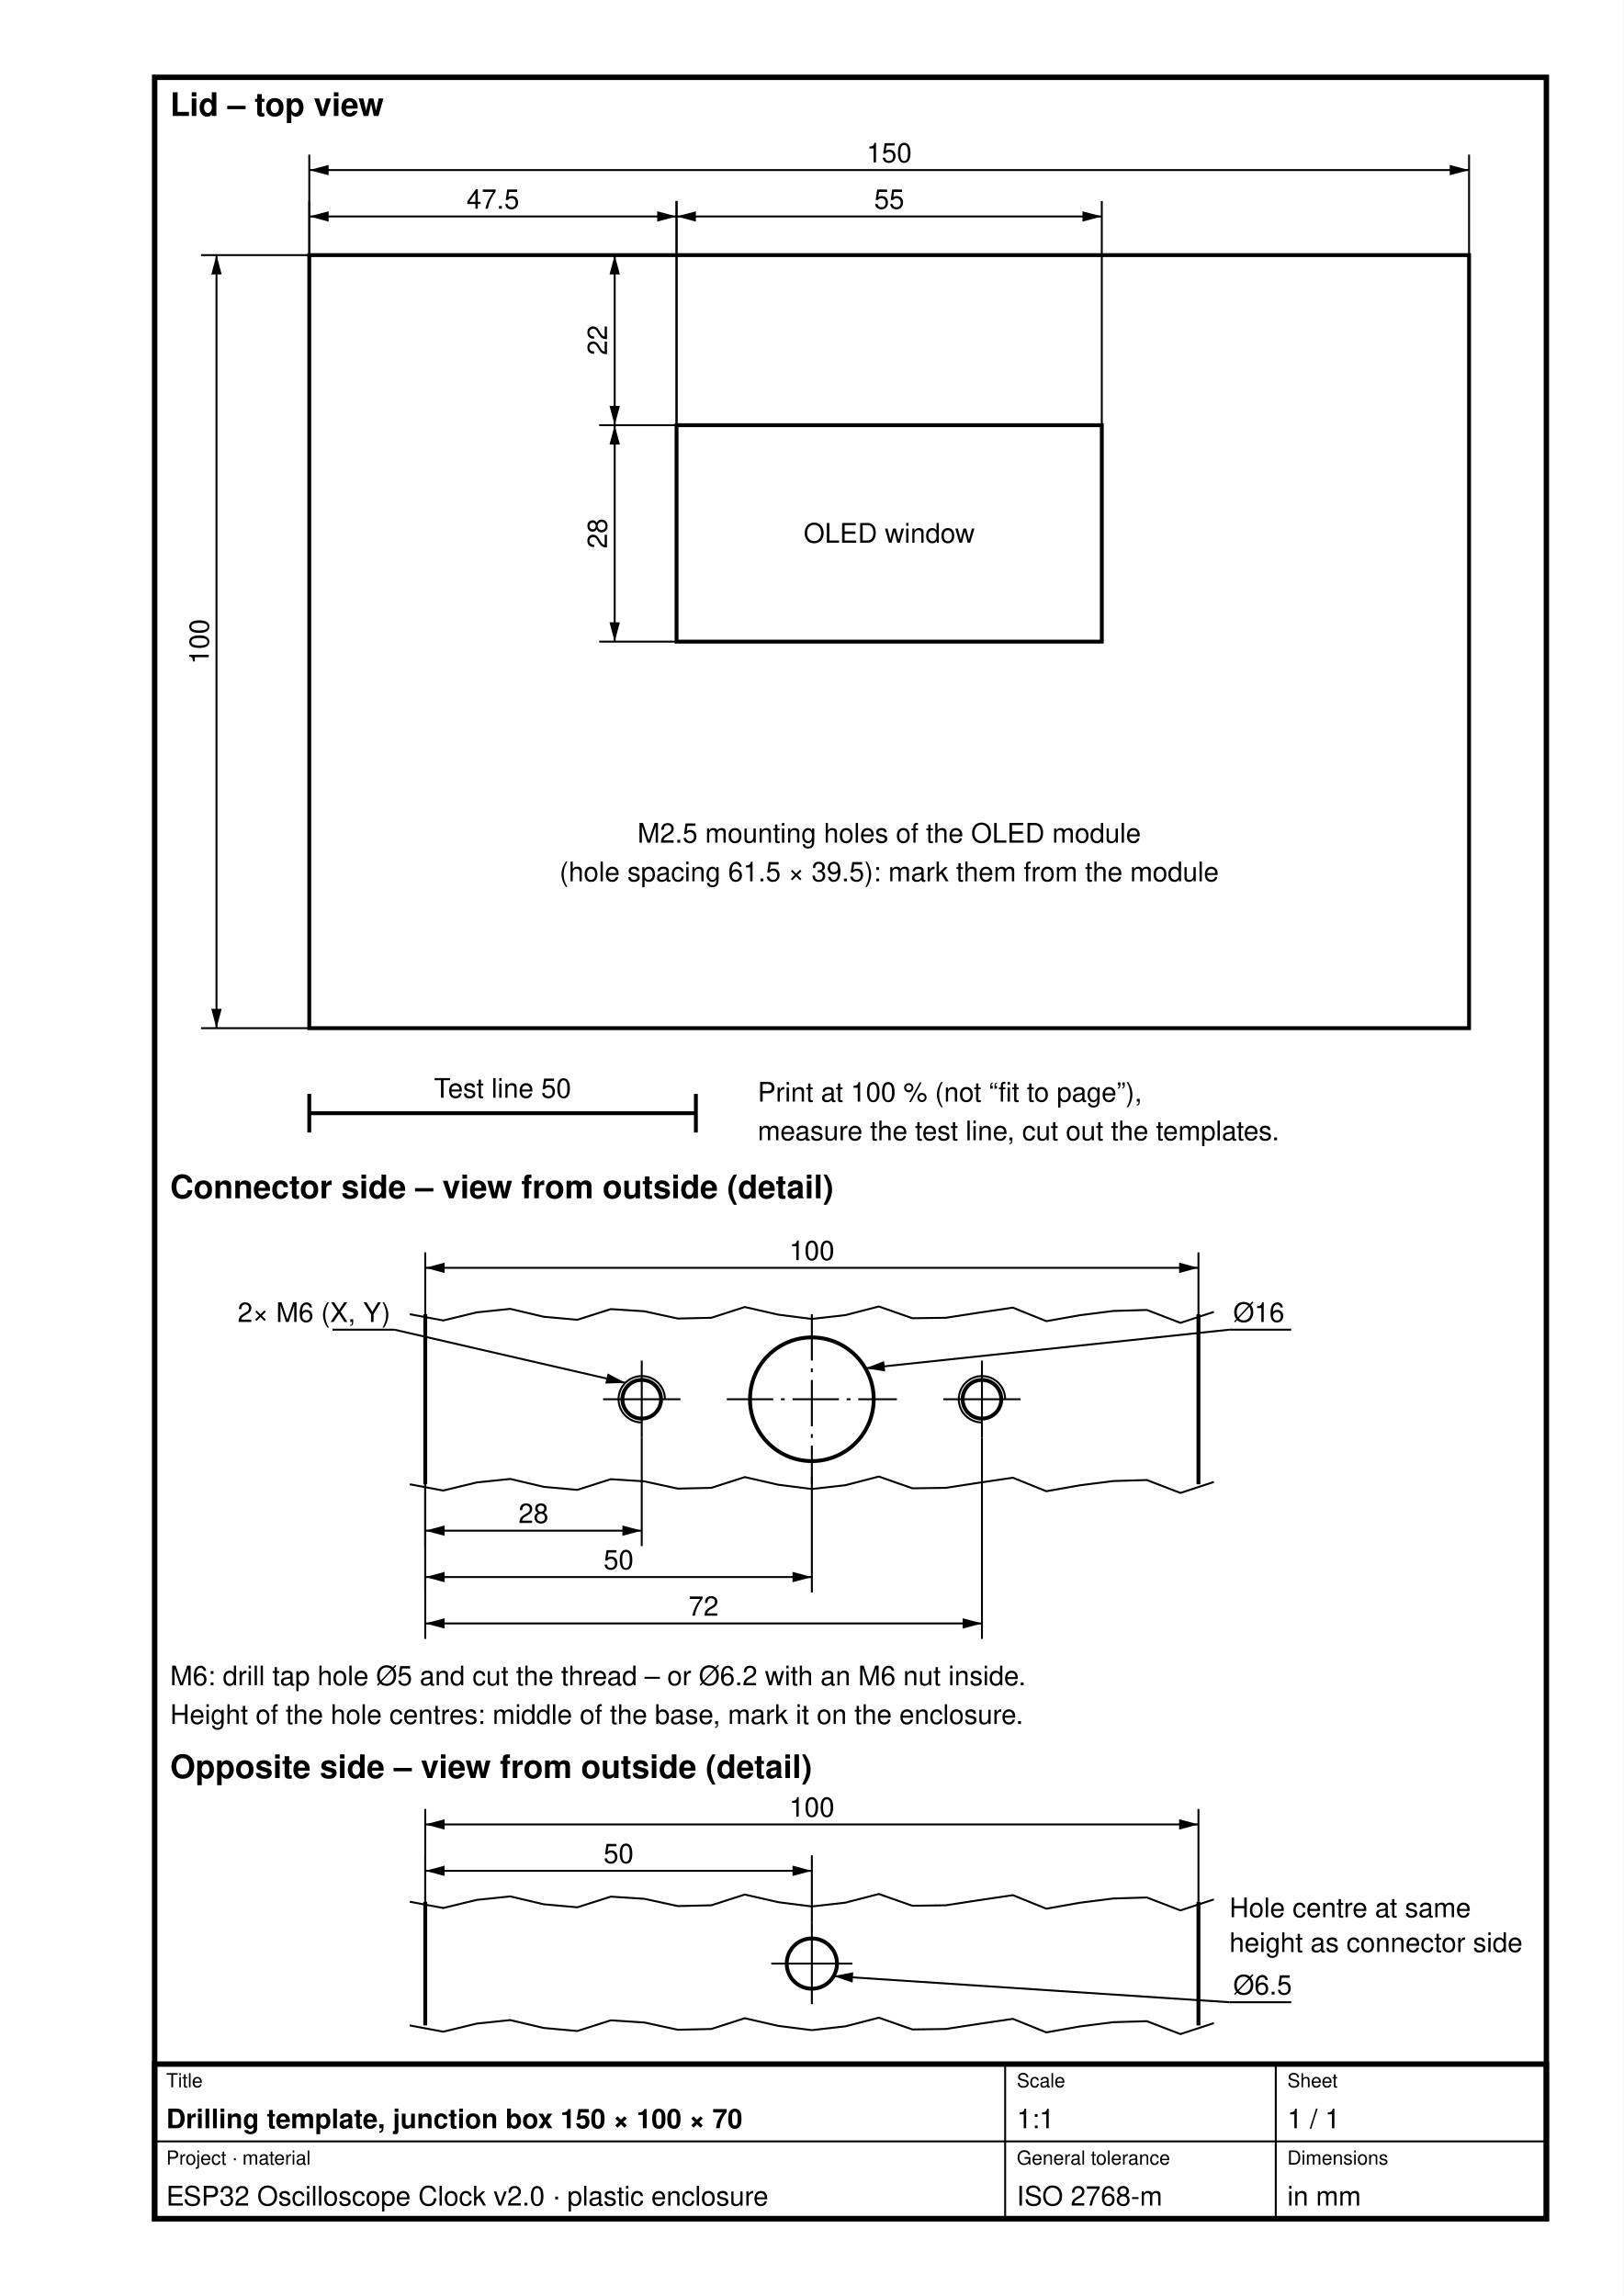
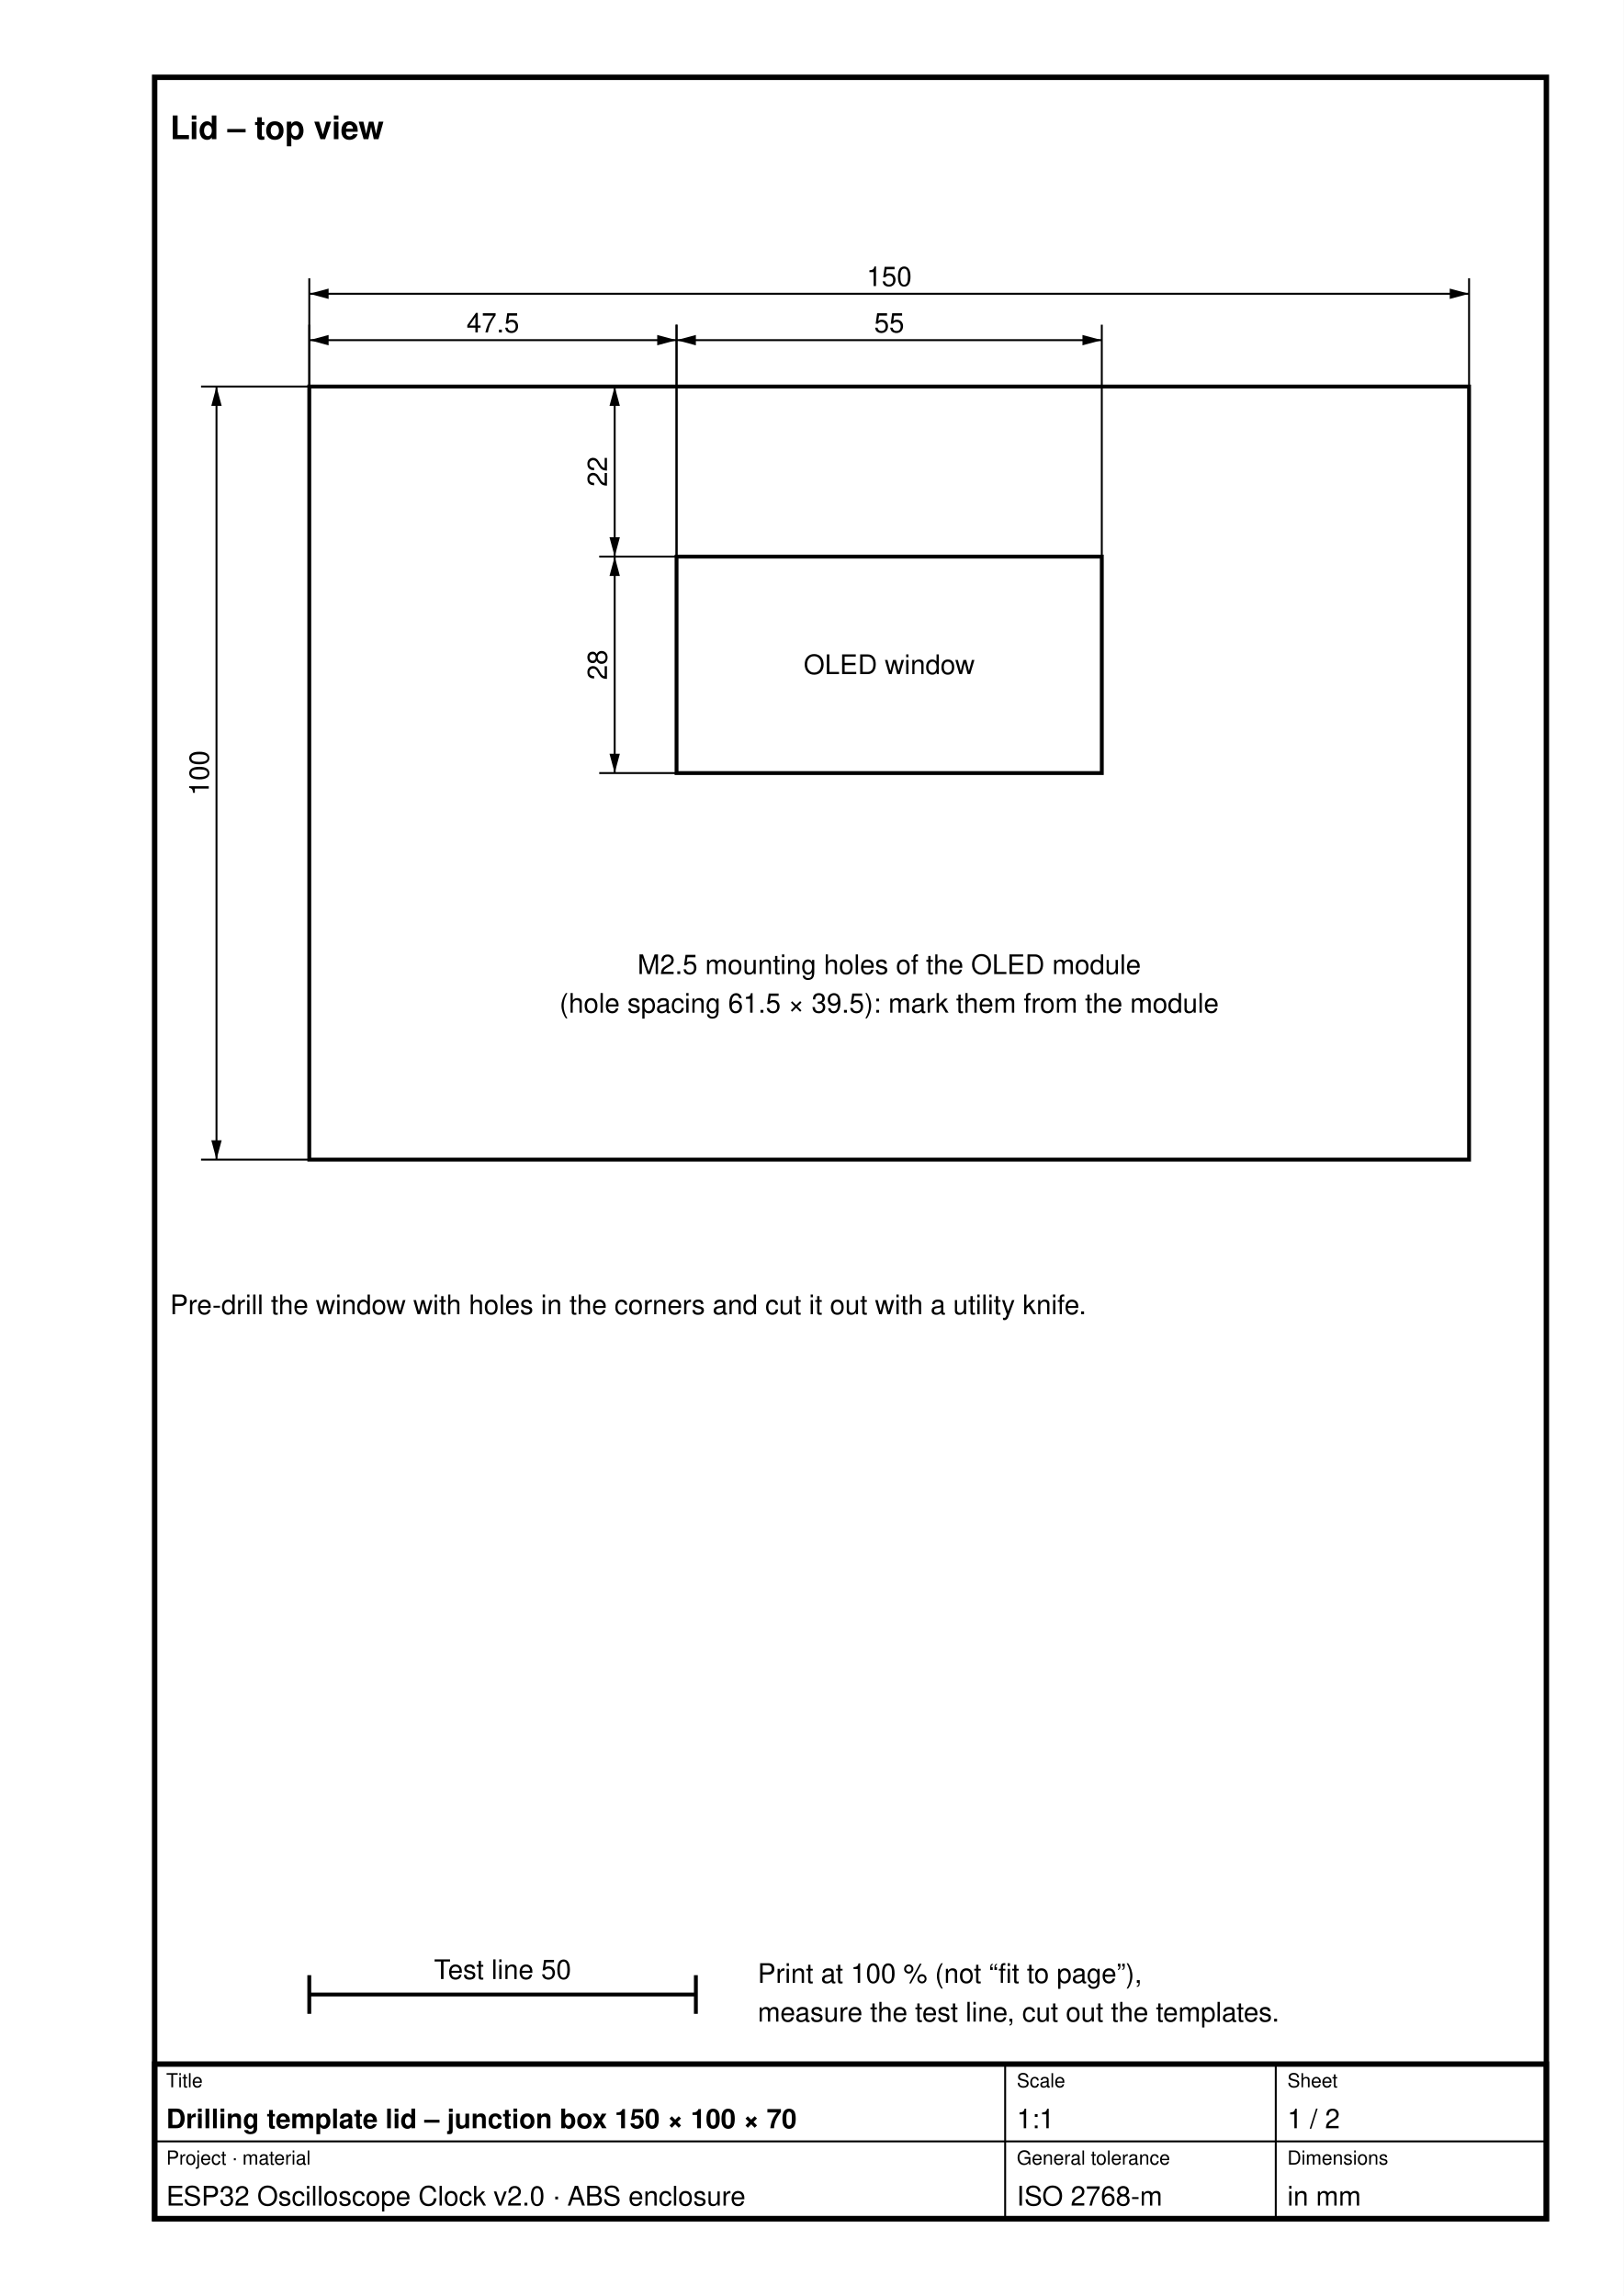
<svg xmlns="http://www.w3.org/2000/svg" viewBox="0 0 210 297" width="210mm" height="297mm" font-family="Helvetica,Arial,sans-serif">
  <rect x="0" y="0" width="210" height="297" fill="#fff" />
  <rect x="20" y="10" width="180" height="277" fill="none" stroke="#000" stroke-width="0.7" />
-   <text x="22.00" y="15.00" text-anchor="start" font-size="4.2" font-weight="bold">Lid – top view</text>
-   <rect x="40" y="33" width="150" height="100" fill="none" stroke="#000" stroke-width="0.5" />
-   <rect x="87.5" y="55" width="55" height="28" fill="none" stroke="#000" stroke-width="0.5" />
-   <line x1="40.00" y1="33.00" x2="40.00" y2="20.00" stroke="#000" stroke-width="0.25" />
-   <line x1="190.00" y1="33.00" x2="190.00" y2="20.00" stroke="#000" stroke-width="0.25" />
-   <line x1="40.00" y1="22.00" x2="190.00" y2="22.00" stroke="#000" stroke-width="0.25" />
-   <path d="M40.00,22.00 L42.50,21.33 L42.50,22.67 Z" fill="#000" />
-   <path d="M190.00,22.00 L187.50,22.67 L187.50,21.33 Z" fill="#000" />
-   <text x="115.00" y="21.00" text-anchor="middle" font-size="3.5">150</text>
-   <line x1="40.00" y1="33.00" x2="40.00" y2="26.00" stroke="#000" stroke-width="0.25" />
-   <line x1="87.50" y1="55.00" x2="87.50" y2="26.00" stroke="#000" stroke-width="0.25" />
-   <line x1="40.00" y1="28.00" x2="87.50" y2="28.00" stroke="#000" stroke-width="0.25" />
-   <path d="M40.00,28.00 L42.50,27.33 L42.50,28.67 Z" fill="#000" />
-   <path d="M87.50,28.00 L85.00,28.67 L85.00,27.33 Z" fill="#000" />
-   <text x="63.75" y="27.00" text-anchor="middle" font-size="3.5">47.5</text>
-   <line x1="87.50" y1="55.00" x2="87.50" y2="26.00" stroke="#000" stroke-width="0.25" />
-   <line x1="142.50" y1="55.00" x2="142.50" y2="26.00" stroke="#000" stroke-width="0.25" />
-   <line x1="87.50" y1="28.00" x2="142.50" y2="28.00" stroke="#000" stroke-width="0.25" />
-   <path d="M87.50,28.00 L90.00,27.33 L90.00,28.67 Z" fill="#000" />
-   <path d="M142.50,28.00 L140.00,28.67 L140.00,27.33 Z" fill="#000" />
-   <text x="115.00" y="27.00" text-anchor="middle" font-size="3.5">55</text>
-   <line x1="40.00" y1="33.00" x2="26.00" y2="33.00" stroke="#000" stroke-width="0.25" />
-   <line x1="40.00" y1="133.00" x2="26.00" y2="133.00" stroke="#000" stroke-width="0.25" />
-   <line x1="28.00" y1="33.00" x2="28.00" y2="133.00" stroke="#000" stroke-width="0.25" />
-   <path d="M28.00,33.00 L28.67,35.50 L27.33,35.50 Z" fill="#000" />
-   <path d="M28.00,133.00 L27.33,130.50 L28.67,130.50 Z" fill="#000" />
-   <text x="27.00" y="83.00" text-anchor="middle" font-size="3.5" transform="rotate(-90 27.00 83.00)">100</text>
-   <line x1="87.50" y1="55.00" x2="77.50" y2="55.00" stroke="#000" stroke-width="0.25" />
-   <line x1="87.50" y1="83.00" x2="77.50" y2="83.00" stroke="#000" stroke-width="0.25" />
-   <line x1="79.50" y1="33.00" x2="79.50" y2="55.00" stroke="#000" stroke-width="0.25" />
-   <path d="M79.50,33.00 L80.17,35.50 L78.83,35.50 Z" fill="#000" />
-   <path d="M79.50,55.00 L78.83,52.50 L80.17,52.50 Z" fill="#000" />
-   <text x="78.50" y="44.00" text-anchor="middle" font-size="3.5" transform="rotate(-90 78.50 44.00)">22</text>
-   <line x1="79.50" y1="55.00" x2="79.50" y2="83.00" stroke="#000" stroke-width="0.25" />
-   <path d="M79.50,55.00 L80.17,57.50 L78.83,57.50 Z" fill="#000" />
-   <path d="M79.50,83.00 L78.83,80.50 L80.17,80.50 Z" fill="#000" />
-   <text x="78.50" y="69.00" text-anchor="middle" font-size="3.5" transform="rotate(-90 78.50 69.00)">28</text>
-   <text x="115.00" y="70.20" text-anchor="middle" font-size="3.5">OLED window</text>
-   <text x="115.00" y="109.00" text-anchor="middle" font-size="3.5">M2.5 mounting holes of the OLED module</text>
-   <text x="115.00" y="114.00" text-anchor="middle" font-size="3.5">(hole spacing 61.5 × 39.5): mark them from the module</text>
-   <line x1="40.00" y1="144.00" x2="90.00" y2="144.00" stroke="#000" stroke-width="0.5" />
-   <line x1="40.00" y1="141.50" x2="40.00" y2="146.50" stroke="#000" stroke-width="0.5" />
-   <line x1="90.00" y1="141.50" x2="90.00" y2="146.50" stroke="#000" stroke-width="0.5" />
-   <text x="65.00" y="142.00" text-anchor="middle" font-size="3.5">Test line 50</text>
-   <text x="98.00" y="142.50" text-anchor="start" font-size="3.5">Print at 100 % (not “fit to page”),</text>
-   <text x="98.00" y="147.50" text-anchor="start" font-size="3.5">measure the test line, cut out the templates.</text>
-   <text x="22.00" y="155.00" text-anchor="start" font-size="4.2" font-weight="bold">Connector side – view from outside (detail)</text>
-   <line x1="55.00" y1="170.00" x2="55.00" y2="192.00" stroke="#000" stroke-width="0.5" />
-   <line x1="155.00" y1="170.00" x2="155.00" y2="192.00" stroke="#000" stroke-width="0.5" />
-   <polyline points="53.00,170.00 57.33,170.81 61.67,169.76 66.00,169.31 70.33,170.33 74.67,170.72 79.00,169.34 83.33,169.62 87.67,170.56 92.00,170.46 96.33,169.07 100.67,170.06 105.00,170.61 109.33,170.12 113.67,169.00 118.00,170.52 122.33,170.46 126.67,169.79 131.00,169.15 135.33,170.90 139.67,170.13 144.00,169.58 148.33,169.45 152.67,171.12 157.00,169.70" fill="none" stroke="#000" stroke-width="0.25" />
-   <polyline points="53.00,192.00 57.33,192.81 61.67,191.76 66.00,191.31 70.33,192.33 74.67,192.72 79.00,191.34 83.33,191.62 87.67,192.56 92.00,192.46 96.33,191.07 100.67,192.06 105.00,192.61 109.33,192.12 113.67,191.00 118.00,192.52 122.33,192.46 126.67,191.79 131.00,191.15 135.33,192.90 139.67,192.13 144.00,191.58 148.33,191.45 152.67,193.12 157.00,191.70" fill="none" stroke="#000" stroke-width="0.25" />
-   <circle cx="83" cy="181.0" r="2.5" fill="none" stroke="#000" stroke-width="0.5" />
-   <path d="M86.00,181.00 A3,3 0 1 0 83.00,184.00" fill="none" stroke="#000" stroke-width="0.25" />
-   <line x1="78.00" y1="181.00" x2="88.00" y2="181.00" stroke="#000" stroke-width="0.25" />
-   <line x1="83.00" y1="176.00" x2="83.00" y2="186.00" stroke="#000" stroke-width="0.25" />
-   <circle cx="127" cy="181.0" r="2.5" fill="none" stroke="#000" stroke-width="0.5" />
-   <path d="M130.00,181.00 A3,3 0 1 0 127.00,184.00" fill="none" stroke="#000" stroke-width="0.25" />
-   <line x1="122.00" y1="181.00" x2="132.00" y2="181.00" stroke="#000" stroke-width="0.25" />
-   <line x1="127.00" y1="176.00" x2="127.00" y2="186.00" stroke="#000" stroke-width="0.25" />
-   <circle cx="105" cy="181.0" r="8" fill="none" stroke="#000" stroke-width="0.5" />
-   <line x1="94.00" y1="181.00" x2="116.00" y2="181.00" stroke="#000" stroke-width="0.25" stroke-dasharray="6 1 0.5 1" />
-   <line x1="105.00" y1="170.00" x2="105.00" y2="192.00" stroke="#000" stroke-width="0.25" stroke-dasharray="6 1 0.5 1" />
-   <line x1="55.00" y1="170.00" x2="55.00" y2="162.00" stroke="#000" stroke-width="0.25" />
-   <line x1="155.00" y1="170.00" x2="155.00" y2="162.00" stroke="#000" stroke-width="0.25" />
-   <line x1="55.00" y1="164.00" x2="155.00" y2="164.00" stroke="#000" stroke-width="0.25" />
-   <path d="M55.00,164.00 L57.50,163.33 L57.50,164.67 Z" fill="#000" />
-   <path d="M155.00,164.00 L152.50,164.67 L152.50,163.33 Z" fill="#000" />
-   <text x="105.00" y="163.00" text-anchor="middle" font-size="3.5">100</text>
-   <line x1="55.00" y1="192.00" x2="55.00" y2="200.00" stroke="#000" stroke-width="0.25" />
-   <line x1="83.00" y1="186.00" x2="83.00" y2="200.00" stroke="#000" stroke-width="0.25" />
-   <line x1="55.00" y1="198.00" x2="83.00" y2="198.00" stroke="#000" stroke-width="0.25" />
-   <path d="M55.00,198.00 L57.50,197.33 L57.50,198.67 Z" fill="#000" />
-   <path d="M83.00,198.00 L80.50,198.67 L80.50,197.33 Z" fill="#000" />
-   <text x="69.00" y="197.00" text-anchor="middle" font-size="3.5">28</text>
-   <line x1="55.00" y1="192.00" x2="55.00" y2="206.00" stroke="#000" stroke-width="0.25" />
-   <line x1="105.00" y1="191.00" x2="105.00" y2="206.00" stroke="#000" stroke-width="0.25" />
-   <line x1="55.00" y1="204.00" x2="105.00" y2="204.00" stroke="#000" stroke-width="0.25" />
-   <path d="M55.00,204.00 L57.50,203.33 L57.50,204.67 Z" fill="#000" />
-   <path d="M105.00,204.00 L102.50,204.67 L102.50,203.33 Z" fill="#000" />
-   <text x="80.00" y="203.00" text-anchor="middle" font-size="3.5">50</text>
-   <line x1="55.00" y1="192.00" x2="55.00" y2="212.00" stroke="#000" stroke-width="0.25" />
-   <line x1="127.00" y1="186.00" x2="127.00" y2="212.00" stroke="#000" stroke-width="0.25" />
-   <line x1="55.00" y1="210.00" x2="127.00" y2="210.00" stroke="#000" stroke-width="0.25" />
-   <path d="M55.00,210.00 L57.50,209.33 L57.50,210.67 Z" fill="#000" />
-   <path d="M127.00,210.00 L124.50,210.67 L124.50,209.33 Z" fill="#000" />
-   <text x="91.00" y="209.00" text-anchor="middle" font-size="3.5">72</text>
-   <line x1="80.88" y1="178.88" x2="51.00" y2="172.00" stroke="#000" stroke-width="0.25" />
-   <path d="M80.88,178.88 L78.29,178.97 L78.59,177.66 Z" fill="#000" />
-   <line x1="51.00" y1="172.00" x2="43.00" y2="172.00" stroke="#000" stroke-width="0.25" />
-   <text x="50.50" y="171.00" text-anchor="end" font-size="3.5">2× M6 (X, Y)</text>
-   <line x1="111.93" y1="177.00" x2="159.00" y2="172.00" stroke="#000" stroke-width="0.25" />
-   <path d="M111.93,177.00 L114.34,176.07 L114.48,177.40 Z" fill="#000" />
-   <line x1="159.00" y1="172.00" x2="167.00" y2="172.00" stroke="#000" stroke-width="0.25" />
-   <text x="159.50" y="171.00" text-anchor="start" font-size="3.5">Ø16</text>
-   <text x="22.00" y="218.00" text-anchor="start" font-size="3.5">M6: drill tap hole Ø5 and cut the thread – or Ø6.2 with an M6 nut inside.</text>
-   <text x="22.00" y="223.00" text-anchor="start" font-size="3.5">Height of the hole centres: middle of the base, mark it on the enclosure.</text>
-   <text x="22.00" y="230.00" text-anchor="start" font-size="4.2" font-weight="bold">Opposite side – view from outside (detail)</text>
-   <line x1="55.00" y1="246.00" x2="55.00" y2="262.00" stroke="#000" stroke-width="0.5" />
-   <line x1="155.00" y1="246.00" x2="155.00" y2="262.00" stroke="#000" stroke-width="0.5" />
-   <polyline points="53.00,246.00 57.33,246.81 61.67,245.76 66.00,245.31 70.33,246.33 74.67,246.72 79.00,245.34 83.33,245.62 87.67,246.56 92.00,246.46 96.33,245.07 100.67,246.06 105.00,246.61 109.33,246.12 113.67,245.00 118.00,246.52 122.33,246.46 126.67,245.79 131.00,245.15 135.33,246.90 139.67,246.13 144.00,245.58 148.33,245.45 152.67,247.12 157.00,245.70" fill="none" stroke="#000" stroke-width="0.25" />
-   <polyline points="53.00,262.00 57.33,262.81 61.67,261.76 66.00,261.31 70.33,262.33 74.67,262.72 79.00,261.34 83.33,261.62 87.67,262.56 92.00,262.46 96.33,261.07 100.67,262.06 105.00,262.61 109.33,262.12 113.67,261.00 118.00,262.52 122.33,262.46 126.67,261.79 131.00,261.15 135.33,262.90 139.67,262.13 144.00,261.58 148.33,261.45 152.67,263.12 157.00,261.70" fill="none" stroke="#000" stroke-width="0.25" />
-   <circle cx="105" cy="254.0" r="3.25" fill="none" stroke="#000" stroke-width="0.5" />
-   <line x1="99.75" y1="254.00" x2="110.25" y2="254.00" stroke="#000" stroke-width="0.25" />
-   <line x1="105.00" y1="248.75" x2="105.00" y2="259.25" stroke="#000" stroke-width="0.25" />
-   <line x1="55.00" y1="246.00" x2="55.00" y2="234.00" stroke="#000" stroke-width="0.25" />
-   <line x1="155.00" y1="246.00" x2="155.00" y2="234.00" stroke="#000" stroke-width="0.25" />
-   <line x1="55.00" y1="236.00" x2="155.00" y2="236.00" stroke="#000" stroke-width="0.25" />
-   <path d="M55.00,236.00 L57.50,235.33 L57.50,236.67 Z" fill="#000" />
-   <path d="M155.00,236.00 L152.50,236.67 L152.50,235.33 Z" fill="#000" />
-   <text x="105.00" y="235.00" text-anchor="middle" font-size="3.5">100</text>
-   <line x1="55.00" y1="246.00" x2="55.00" y2="240.00" stroke="#000" stroke-width="0.25" />
-   <line x1="105.00" y1="248.75" x2="105.00" y2="240.00" stroke="#000" stroke-width="0.25" />
-   <line x1="55.00" y1="242.00" x2="105.00" y2="242.00" stroke="#000" stroke-width="0.25" />
-   <path d="M55.00,242.00 L57.50,241.33 L57.50,242.67 Z" fill="#000" />
-   <path d="M105.00,242.00 L102.50,242.67 L102.50,241.33 Z" fill="#000" />
-   <text x="80.00" y="241.00" text-anchor="middle" font-size="3.5">50</text>
-   <line x1="107.81" y1="255.62" x2="159.00" y2="259.00" stroke="#000" stroke-width="0.25" />
-   <path d="M107.81,255.62 L110.35,255.12 L110.27,256.46 Z" fill="#000" />
-   <line x1="159.00" y1="259.00" x2="167.00" y2="259.00" stroke="#000" stroke-width="0.25" />
-   <text x="159.50" y="258.00" text-anchor="start" font-size="3.5">Ø6.5</text>
-   <text x="159.00" y="248.00" text-anchor="start" font-size="3.5">Hole centre at same</text>
-   <text x="159.00" y="252.50" text-anchor="start" font-size="3.5">height as connector side</text>
  <rect x="20" y="267" width="180" height="20" fill="none" stroke="#000" stroke-width="0.7" />
  <line x1="20.00" y1="277.00" x2="200.00" y2="277.00" stroke="#000" stroke-width="0.25" />
  <line x1="130.00" y1="267.00" x2="130.00" y2="287.00" stroke="#000" stroke-width="0.25" />
  <line x1="165.00" y1="267.00" x2="165.00" y2="287.00" stroke="#000" stroke-width="0.25" />
  <text x="21.50" y="270.00" text-anchor="start" font-size="2.5">Title</text>
-   <text x="21.50" y="275.30" text-anchor="start" font-size="3.5" font-weight="bold">Drilling template, junction box 150 × 100 × 70</text>
+   <text x="21.50" y="275.30" text-anchor="start" font-size="3.5" font-weight="bold">Drilling template lid – junction box 150 × 100 × 70</text>
  <text x="131.50" y="270.00" text-anchor="start" font-size="2.5">Scale</text>
  <text x="131.50" y="275.30" text-anchor="start" font-size="3.5">1:1</text>
  <text x="166.50" y="270.00" text-anchor="start" font-size="2.5">Sheet</text>
-   <text x="166.50" y="275.30" text-anchor="start" font-size="3.5">1 / 1</text>
+   <text x="166.50" y="275.30" text-anchor="start" font-size="3.5">1 / 2</text>
  <text x="21.50" y="280.00" text-anchor="start" font-size="2.5">Project · material</text>
-   <text x="21.50" y="285.30" text-anchor="start" font-size="3.5">ESP32 Oscilloscope Clock v2.0 · plastic enclosure</text>
+   <text x="21.50" y="285.30" text-anchor="start" font-size="3.5">ESP32 Oscilloscope Clock v2.0 · ABS enclosure</text>
  <text x="131.50" y="280.00" text-anchor="start" font-size="2.5">General tolerance</text>
  <text x="131.50" y="285.30" text-anchor="start" font-size="3.5">ISO 2768-m</text>
  <text x="166.50" y="280.00" text-anchor="start" font-size="2.5">Dimensions</text>
  <text x="166.50" y="285.30" text-anchor="start" font-size="3.5">in mm</text>
+   <line x1="40.00" y1="258.00" x2="90.00" y2="258.00" stroke="#000" stroke-width="0.5" />
+   <line x1="40.00" y1="255.50" x2="40.00" y2="260.50" stroke="#000" stroke-width="0.5" />
+   <line x1="90.00" y1="255.50" x2="90.00" y2="260.50" stroke="#000" stroke-width="0.5" />
+   <text x="65.00" y="256.00" text-anchor="middle" font-size="3.5">Test line 50</text>
+   <text x="98.00" y="256.50" text-anchor="start" font-size="3.5">Print at 100 % (not “fit to page”),</text>
+   <text x="98.00" y="261.50" text-anchor="start" font-size="3.5">measure the test line, cut out the templates.</text>
+   <text x="22.00" y="18.00" text-anchor="start" font-size="4.2" font-weight="bold">Lid – top view</text>
+   <rect x="40" y="50" width="150" height="100" fill="none" stroke="#000" stroke-width="0.5" />
+   <rect x="87.5" y="72" width="55" height="28" fill="none" stroke="#000" stroke-width="0.5" />
+   <line x1="40.00" y1="50.00" x2="40.00" y2="36.00" stroke="#000" stroke-width="0.25" />
+   <line x1="190.00" y1="50.00" x2="190.00" y2="36.00" stroke="#000" stroke-width="0.25" />
+   <line x1="40.00" y1="38.00" x2="190.00" y2="38.00" stroke="#000" stroke-width="0.25" />
+   <path d="M40.00,38.00 L42.50,37.33 L42.50,38.67 Z" fill="#000" />
+   <path d="M190.00,38.00 L187.50,38.67 L187.50,37.33 Z" fill="#000" />
+   <text x="115.00" y="37.00" text-anchor="middle" font-size="3.5">150</text>
+   <line x1="40.00" y1="50.00" x2="40.00" y2="42.00" stroke="#000" stroke-width="0.25" />
+   <line x1="87.50" y1="72.00" x2="87.50" y2="42.00" stroke="#000" stroke-width="0.25" />
+   <line x1="40.00" y1="44.00" x2="87.50" y2="44.00" stroke="#000" stroke-width="0.25" />
+   <path d="M40.00,44.00 L42.50,43.33 L42.50,44.67 Z" fill="#000" />
+   <path d="M87.50,44.00 L85.00,44.67 L85.00,43.33 Z" fill="#000" />
+   <text x="63.75" y="43.00" text-anchor="middle" font-size="3.5">47.5</text>
+   <line x1="87.50" y1="72.00" x2="87.50" y2="42.00" stroke="#000" stroke-width="0.25" />
+   <line x1="142.50" y1="72.00" x2="142.50" y2="42.00" stroke="#000" stroke-width="0.25" />
+   <line x1="87.50" y1="44.00" x2="142.50" y2="44.00" stroke="#000" stroke-width="0.25" />
+   <path d="M87.50,44.00 L90.00,43.33 L90.00,44.67 Z" fill="#000" />
+   <path d="M142.50,44.00 L140.00,44.67 L140.00,43.33 Z" fill="#000" />
+   <text x="115.00" y="43.00" text-anchor="middle" font-size="3.5">55</text>
+   <line x1="40.00" y1="50.00" x2="26.00" y2="50.00" stroke="#000" stroke-width="0.25" />
+   <line x1="40.00" y1="150.00" x2="26.00" y2="150.00" stroke="#000" stroke-width="0.25" />
+   <line x1="28.00" y1="50.00" x2="28.00" y2="150.00" stroke="#000" stroke-width="0.25" />
+   <path d="M28.00,50.00 L28.67,52.50 L27.33,52.50 Z" fill="#000" />
+   <path d="M28.00,150.00 L27.33,147.50 L28.67,147.50 Z" fill="#000" />
+   <text x="27.00" y="100.00" text-anchor="middle" font-size="3.5" transform="rotate(-90 27.00 100.00)">100</text>
+   <line x1="87.50" y1="72.00" x2="77.50" y2="72.00" stroke="#000" stroke-width="0.25" />
+   <line x1="87.50" y1="100.00" x2="77.50" y2="100.00" stroke="#000" stroke-width="0.25" />
+   <line x1="79.50" y1="50.00" x2="79.50" y2="72.00" stroke="#000" stroke-width="0.25" />
+   <path d="M79.50,50.00 L80.17,52.50 L78.83,52.50 Z" fill="#000" />
+   <path d="M79.50,72.00 L78.83,69.50 L80.17,69.50 Z" fill="#000" />
+   <text x="78.50" y="61.00" text-anchor="middle" font-size="3.5" transform="rotate(-90 78.50 61.00)">22</text>
+   <line x1="79.50" y1="72.00" x2="79.50" y2="100.00" stroke="#000" stroke-width="0.25" />
+   <path d="M79.50,72.00 L80.17,74.50 L78.83,74.50 Z" fill="#000" />
+   <path d="M79.50,100.00 L78.83,97.50 L80.17,97.50 Z" fill="#000" />
+   <text x="78.50" y="86.00" text-anchor="middle" font-size="3.5" transform="rotate(-90 78.50 86.00)">28</text>
+   <text x="115.00" y="87.20" text-anchor="middle" font-size="3.5">OLED window</text>
+   <text x="115.00" y="126.00" text-anchor="middle" font-size="3.5">M2.5 mounting holes of the OLED module</text>
+   <text x="115.00" y="131.00" text-anchor="middle" font-size="3.5">(hole spacing 61.5 × 39.5): mark them from the module</text>
+   <text x="22.00" y="170.00" text-anchor="start" font-size="3.5">Pre-drill the window with holes in the corners and cut it out with a utility knife.</text>
</svg>
